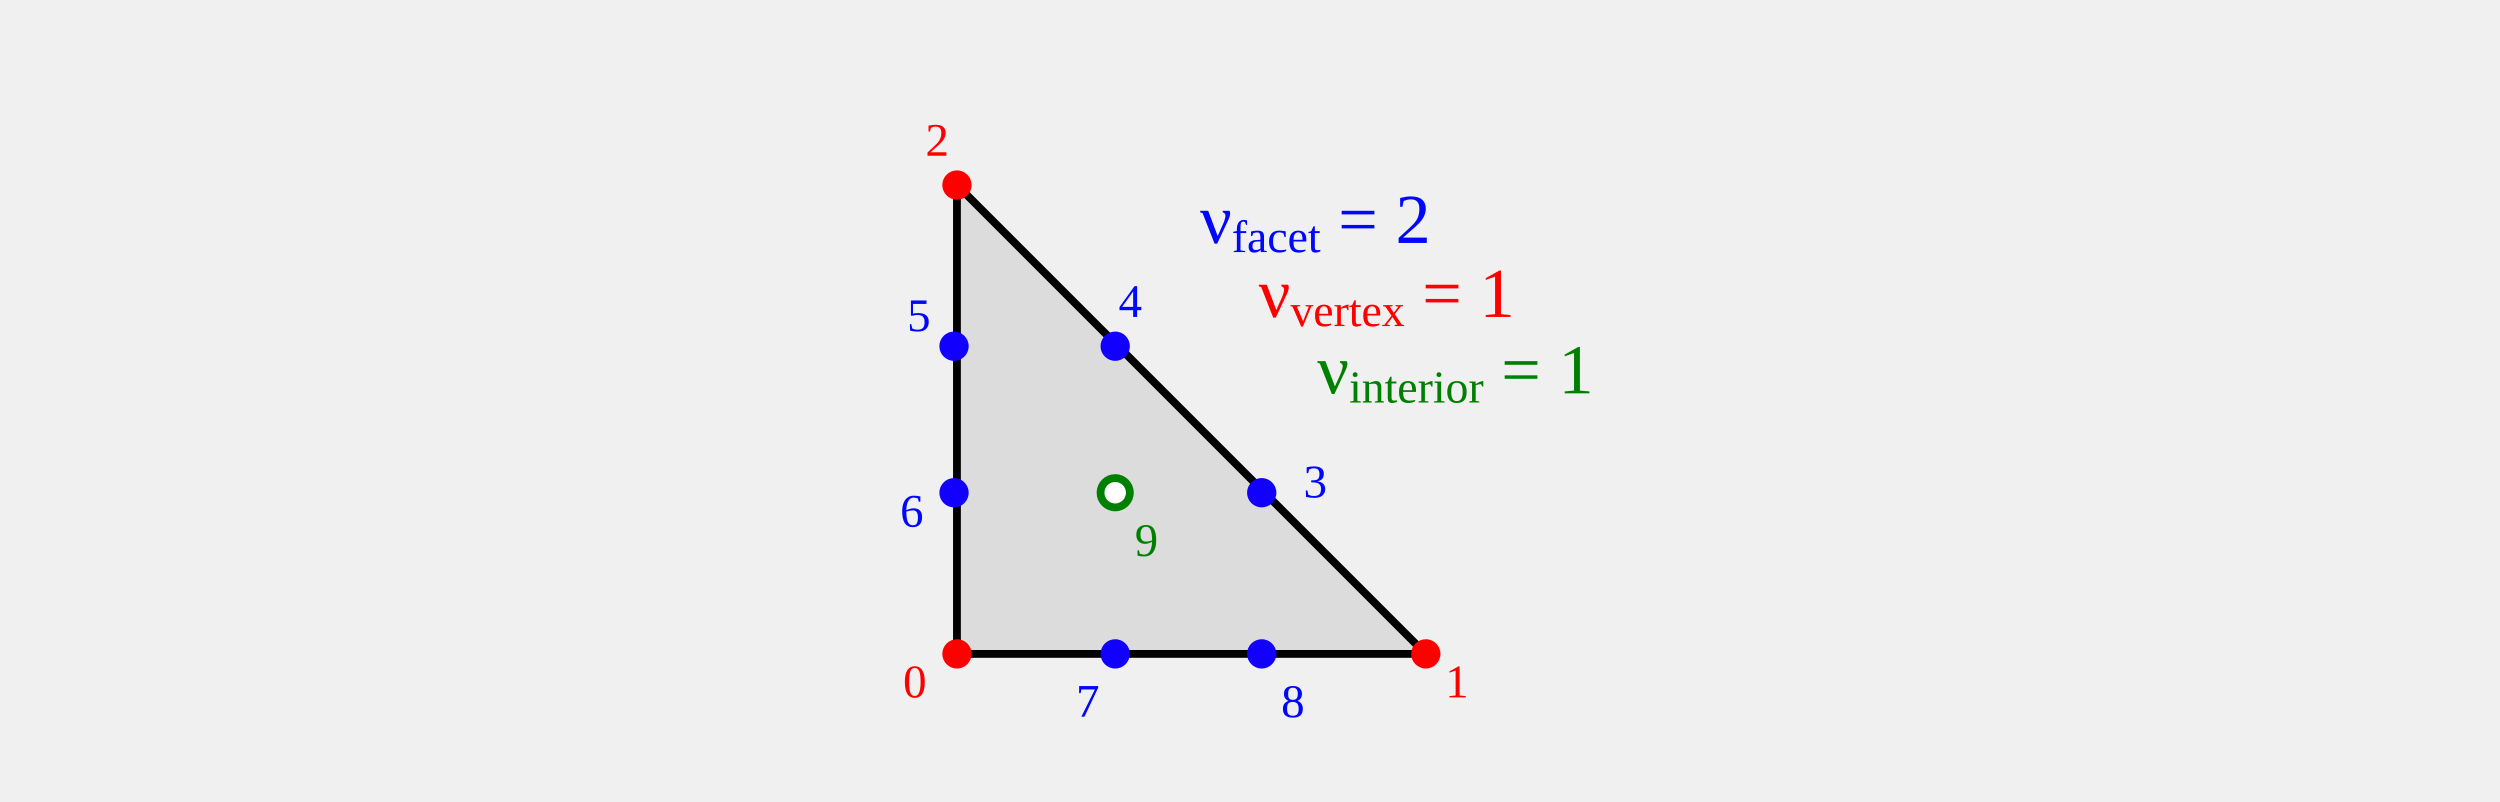
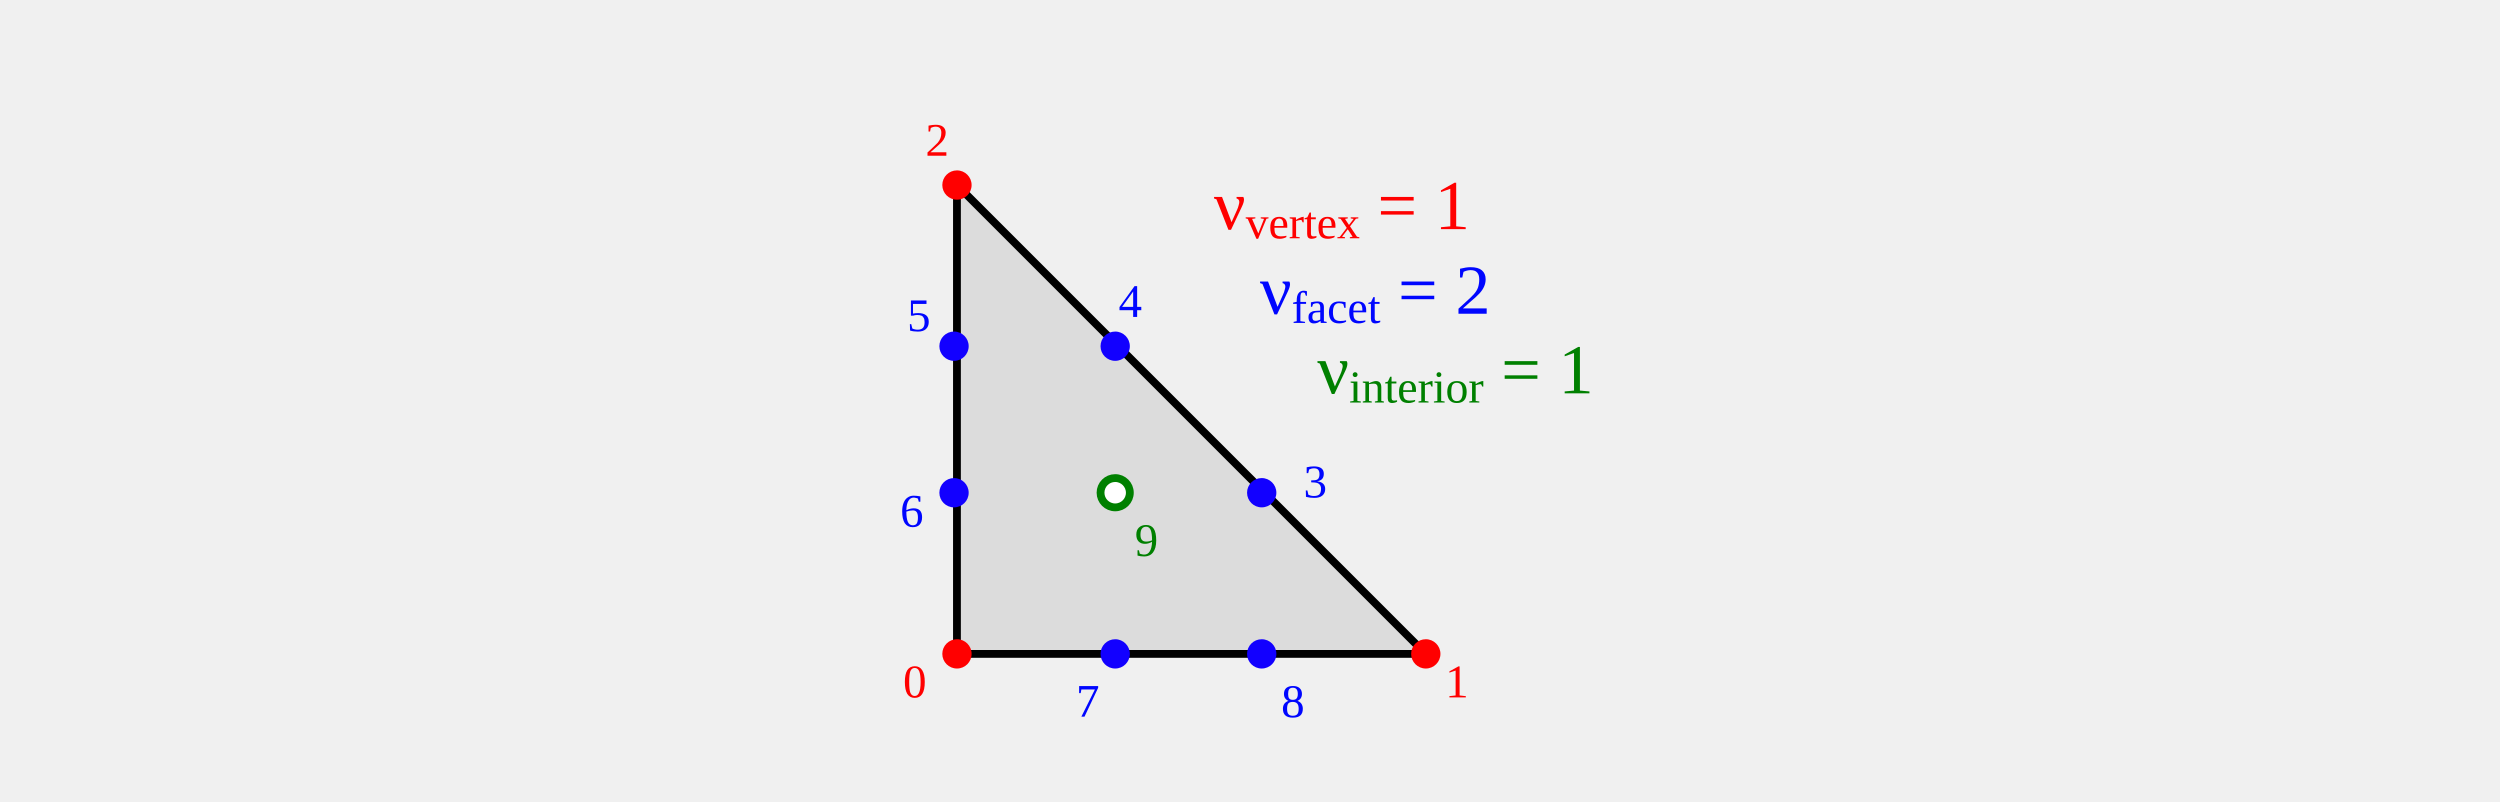
<svg xmlns="http://www.w3.org/2000/svg" width="225.738mm" height="72.37mm" viewBox="0 0 225.738 72.37" version="1.1" id="svg5">
  <defs id="defs2" />
  <g id="layer1" transform="translate(12.06073,-9.749663)">
    <text xml:space="preserve" style="font-size:6.35px;fill:#0006ff;fill-opacity:1;stroke:none;stroke-width:0.706;stroke-dasharray:none;stroke-opacity:1" x="54.24" y="63.5" id="text2361">
      <tspan id="tspan2359" style="stroke-width:0.706" x="54.24" y="63.5" />
    </text>
    <path style="fill:#dcdcdc;fill-opacity:1;stroke:#000000;stroke-width:0.706;stroke-dasharray:none;stroke-opacity:1" d="M 74.348,26.458 V 68.792 l 42.333,10e-7 z" id="path2697" />
    <circle style="fill:#ff0000;fill-opacity:1;stroke:none;stroke-width:0.706;stroke-dasharray:none;stroke-opacity:1" id="circle2699" cx="74.348" cy="68.792" r="1.323" />
    <ellipse style="fill:#ff0000;fill-opacity:1;stroke:none;stroke-width:0.706;stroke-dasharray:none;stroke-opacity:1" id="ellipse2701" cx="116.681" cy="68.792" rx="1.323" ry="1.323" />
    <circle style="fill:#1200ff;fill-opacity:1;stroke:none;stroke-width:0.706;stroke-dasharray:none;stroke-opacity:1" id="circle2703" cx="88.635" cy="68.792" r="1.323" />
    <ellipse style="fill:#1200ff;fill-opacity:1;stroke:none;stroke-width:0.706;stroke-dasharray:none;stroke-opacity:1" id="ellipse2707" cx="101.865" cy="68.792" rx="1.323" ry="1.323" />
    <ellipse style="fill:#1200ff;fill-opacity:1;stroke:none;stroke-width:0.706;stroke-dasharray:none;stroke-opacity:1" id="ellipse2709" cx="101.865" cy="54.24" rx="1.323" ry="1.323" />
    <ellipse style="fill:#ffffff;fill-opacity:1;stroke:#008000;stroke-width:0.706;stroke-dasharray:none;stroke-opacity:1" id="ellipse2713" cx="88.635" cy="54.24" rx="1.323" ry="1.323" />
    <ellipse style="fill:#1200ff;fill-opacity:1;stroke:none;stroke-width:0.706;stroke-dasharray:none;stroke-opacity:1" id="ellipse2715" cx="74.083" cy="54.24" rx="1.323" ry="1.323" />
    <ellipse style="fill:#1200ff;fill-opacity:1;stroke:none;stroke-width:0.706;stroke-dasharray:none;stroke-opacity:1" id="ellipse2723" cx="88.635" cy="41.01" rx="1.323" ry="1.323" />
    <ellipse style="fill:#1200ff;fill-opacity:1;stroke:none;stroke-width:0.706;stroke-dasharray:none;stroke-opacity:1" id="ellipse2725" cx="74.083" cy="41.01" rx="1.323" ry="1.323" />
    <ellipse style="fill:#ff0000;fill-opacity:1;stroke:none;stroke-width:0.706;stroke-dasharray:none;stroke-opacity:1" id="ellipse2727" cx="74.348" cy="26.458" rx="1.323" ry="1.323" />
    <text xml:space="preserve" style="font-size:4.233px;fill:#ffffff;fill-opacity:1;stroke:#ff0000;stroke-width:0.706;stroke-dasharray:none;stroke-opacity:1" x="69.488" y="72.718" id="text2731">
      <tspan id="tspan2729" style="font-size:4.233px;fill:#ff0000;fill-opacity:1;stroke:none;stroke-width:0.706;stroke-opacity:1" x="69.488" y="72.718">0</tspan>
    </text>
    <text xml:space="preserve" style="font-size:4.233px;fill:#ffffff;fill-opacity:1;stroke:#ff0000;stroke-width:0.706;stroke-dasharray:none;stroke-opacity:1" x="118.436" y="72.718" id="text2735">
      <tspan id="tspan2733" style="font-size:4.233px;fill:#ff0000;fill-opacity:1;stroke:none;stroke-width:0.706;stroke-opacity:1" x="118.436" y="72.718">1</tspan>
    </text>
    <text xml:space="preserve" style="font-size:4.233px;fill:#ffffff;fill-opacity:1;stroke:#ff0000;stroke-width:0.706;stroke-dasharray:none;stroke-opacity:1" x="71.499" y="23.813" id="text2739">
      <tspan id="tspan2737" style="font-size:4.233px;fill:#ff0000;fill-opacity:1;stroke:none;stroke-width:0.706;stroke-opacity:1" x="71.499" y="23.813">2</tspan>
    </text>
    <text xml:space="preserve" style="font-size:4.233px;fill:#0006ff;fill-opacity:1;stroke:none;stroke-width:0.706;stroke-dasharray:none;stroke-opacity:1" x="103.624" y="74.502" id="text2743">
      <tspan id="tspan2741" style="font-size:4.233px;fill:#0006ff;fill-opacity:1;stroke:none;stroke-width:0.706;stroke-opacity:1" x="103.624" y="74.502">8</tspan>
    </text>
    <text xml:space="preserve" style="font-size:4.233px;fill:#0006ff;fill-opacity:1;stroke:none;stroke-width:0.706;stroke-dasharray:none;stroke-opacity:1" x="105.643" y="54.659" id="text2747">
      <tspan id="tspan2745" style="font-size:4.233px;fill:#0006ff;fill-opacity:1;stroke:none;stroke-width:0.706;stroke-opacity:1" x="105.643" y="54.659">3</tspan>
    </text>
    <text xml:space="preserve" style="font-size:4.233px;fill:#0006ff;fill-opacity:1;stroke:none;stroke-width:0.706;stroke-dasharray:none;stroke-opacity:1" x="88.944" y="38.365" id="text2755">
      <tspan id="tspan2753" style="font-size:4.233px;fill:#0006ff;fill-opacity:1;stroke:none;stroke-width:0.706;stroke-opacity:1" x="88.944" y="38.365">4</tspan>
    </text>
    <text xml:space="preserve" style="font-size:4.233px;fill:#0006ff;fill-opacity:1;stroke:none;stroke-width:0.706;stroke-dasharray:none;stroke-opacity:1" x="69.848" y="39.645" id="text2759">
      <tspan id="tspan2757" style="font-size:4.233px;fill:#0006ff;fill-opacity:1;stroke:none;stroke-width:0.706;stroke-opacity:1" x="69.848" y="39.645">5</tspan>
    </text>
    <text xml:space="preserve" style="font-size:4.233px;fill:#0006ff;fill-opacity:1;stroke:none;stroke-width:0.706;stroke-dasharray:none;stroke-opacity:1" x="69.215" y="57.305" id="text2767">
      <tspan id="tspan2765" style="font-size:4.233px;fill:#0006ff;fill-opacity:1;stroke:none;stroke-width:0.706;stroke-opacity:1" x="69.215" y="57.305">6</tspan>
    </text>
    <text xml:space="preserve" style="font-size:4.233px;fill:#0006ff;fill-opacity:1;stroke:none;stroke-width:0.706;stroke-dasharray:none;stroke-opacity:1" x="85.098" y="74.46" id="text2771">
      <tspan id="tspan2769" style="font-size:4.233px;fill:#0006ff;fill-opacity:1;stroke:none;stroke-width:0.706;stroke-opacity:1" x="85.098" y="74.46">7</tspan>
    </text>
    <text xml:space="preserve" style="font-size:4.233px;fill:#008000;fill-opacity:1;stroke:none;stroke-width:0.706;stroke-dasharray:none;stroke-opacity:1" x="90.403" y="59.95" id="text2783">
      <tspan id="tspan2781" style="font-size:4.233px;fill:#008000;fill-opacity:1;stroke:none;stroke-width:0.706;stroke-opacity:1" x="90.403" y="59.95">9</tspan>
    </text>
-     <text xml:space="preserve" style="font-size:6.35px;fill:#0006ff;fill-opacity:1;stroke:none;stroke-width:0.706;stroke-dasharray:none;stroke-opacity:1" x="96.298" y="31.687" id="text2793">
-       <tspan id="tspan2791" style="font-size:6.35px;stroke-width:0.706" x="96.298" y="31.687">ν<tspan style="font-size:65%;baseline-shift:sub" id="tspan2789">facet</tspan> = 2</tspan>
+     <text xml:space="preserve" style="font-size:6.35px;fill:#0006ff;fill-opacity:1;stroke:none;stroke-width:0.706;stroke-dasharray:none;stroke-opacity:1" x="101.704" y="38.08" id="text2793">
+       <tspan id="tspan2791" style="font-size:6.35px;stroke-width:0.706" x="101.704" y="38.08">ν<tspan style="font-size:65%;baseline-shift:sub" id="tspan2789">facet</tspan> = 2</tspan>
    </text>
-     <text xml:space="preserve" style="font-size:6.35px;fill:#ff0000;fill-opacity:1;stroke:none;stroke-width:0.706;stroke-dasharray:none;stroke-opacity:1" x="101.589" y="38.365" id="text2799">
-       <tspan id="tspan2797" style="fill:#ff0000;fill-opacity:1;stroke-width:0.706" x="101.589" y="38.365">ν<tspan style="font-size:65%;baseline-shift:sub" id="tspan2795">vertex</tspan> = 1</tspan>
+     <text xml:space="preserve" style="font-size:6.35px;fill:#ff0000;fill-opacity:1;stroke:none;stroke-width:0.706;stroke-dasharray:none;stroke-opacity:1" x="97.545" y="30.439" id="text2799">
+       <tspan id="tspan2797" style="fill:#ff0000;fill-opacity:1;stroke-width:0.706" x="97.545" y="30.439">ν<tspan style="font-size:65%;baseline-shift:sub" id="tspan2795">vertex</tspan> = 1</tspan>
    </text>
    <text xml:space="preserve" style="font-size:6.35px;fill:#008000;fill-opacity:1;stroke:none;stroke-width:0.706;stroke-dasharray:none;stroke-opacity:1" x="106.881" y="45.269" id="text2805">
      <tspan id="tspan2803" style="fill:#008000;fill-opacity:1;stroke-width:0.706" x="106.881" y="45.269">ν<tspan style="font-size:65%;baseline-shift:sub" id="tspan2801">interior</tspan> = 1</tspan>
    </text>
    <rect style="fill:none;stroke-width:0.706;stroke-linecap:round;stroke-linejoin:bevel" id="rect1" width="225.738" height="72.37" x="-12.061" y="9.75" />
  </g>
</svg>
